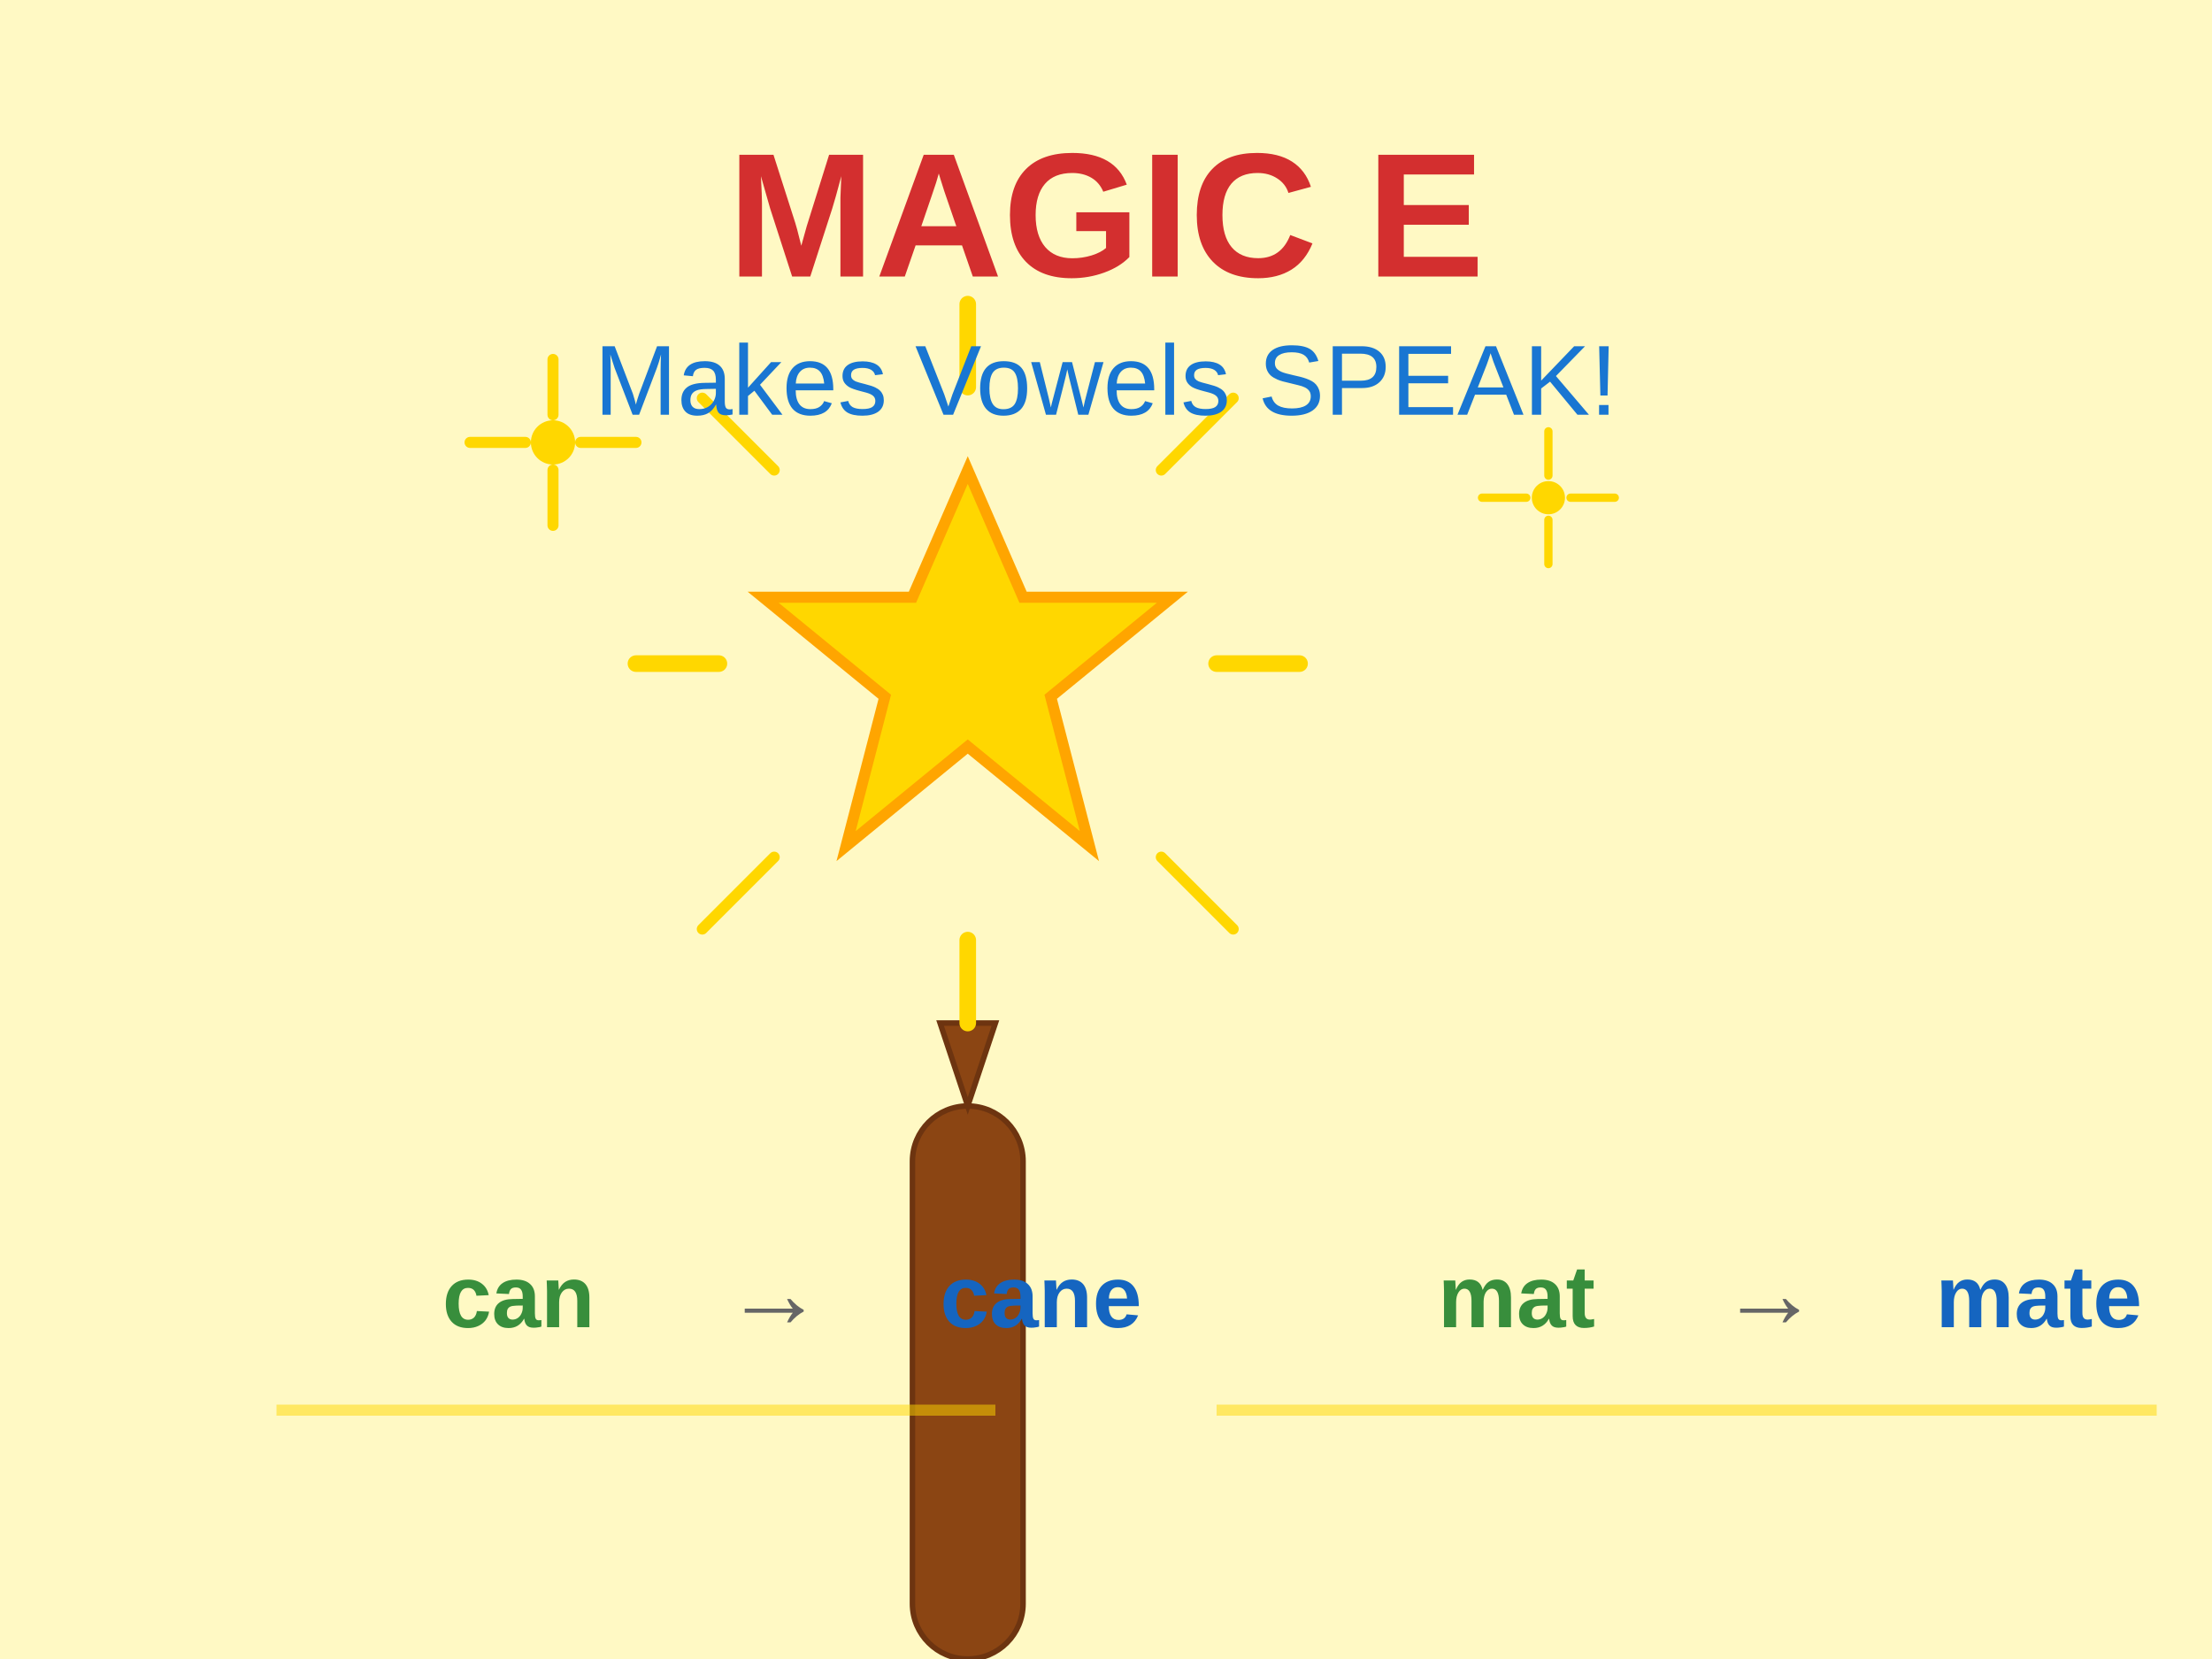
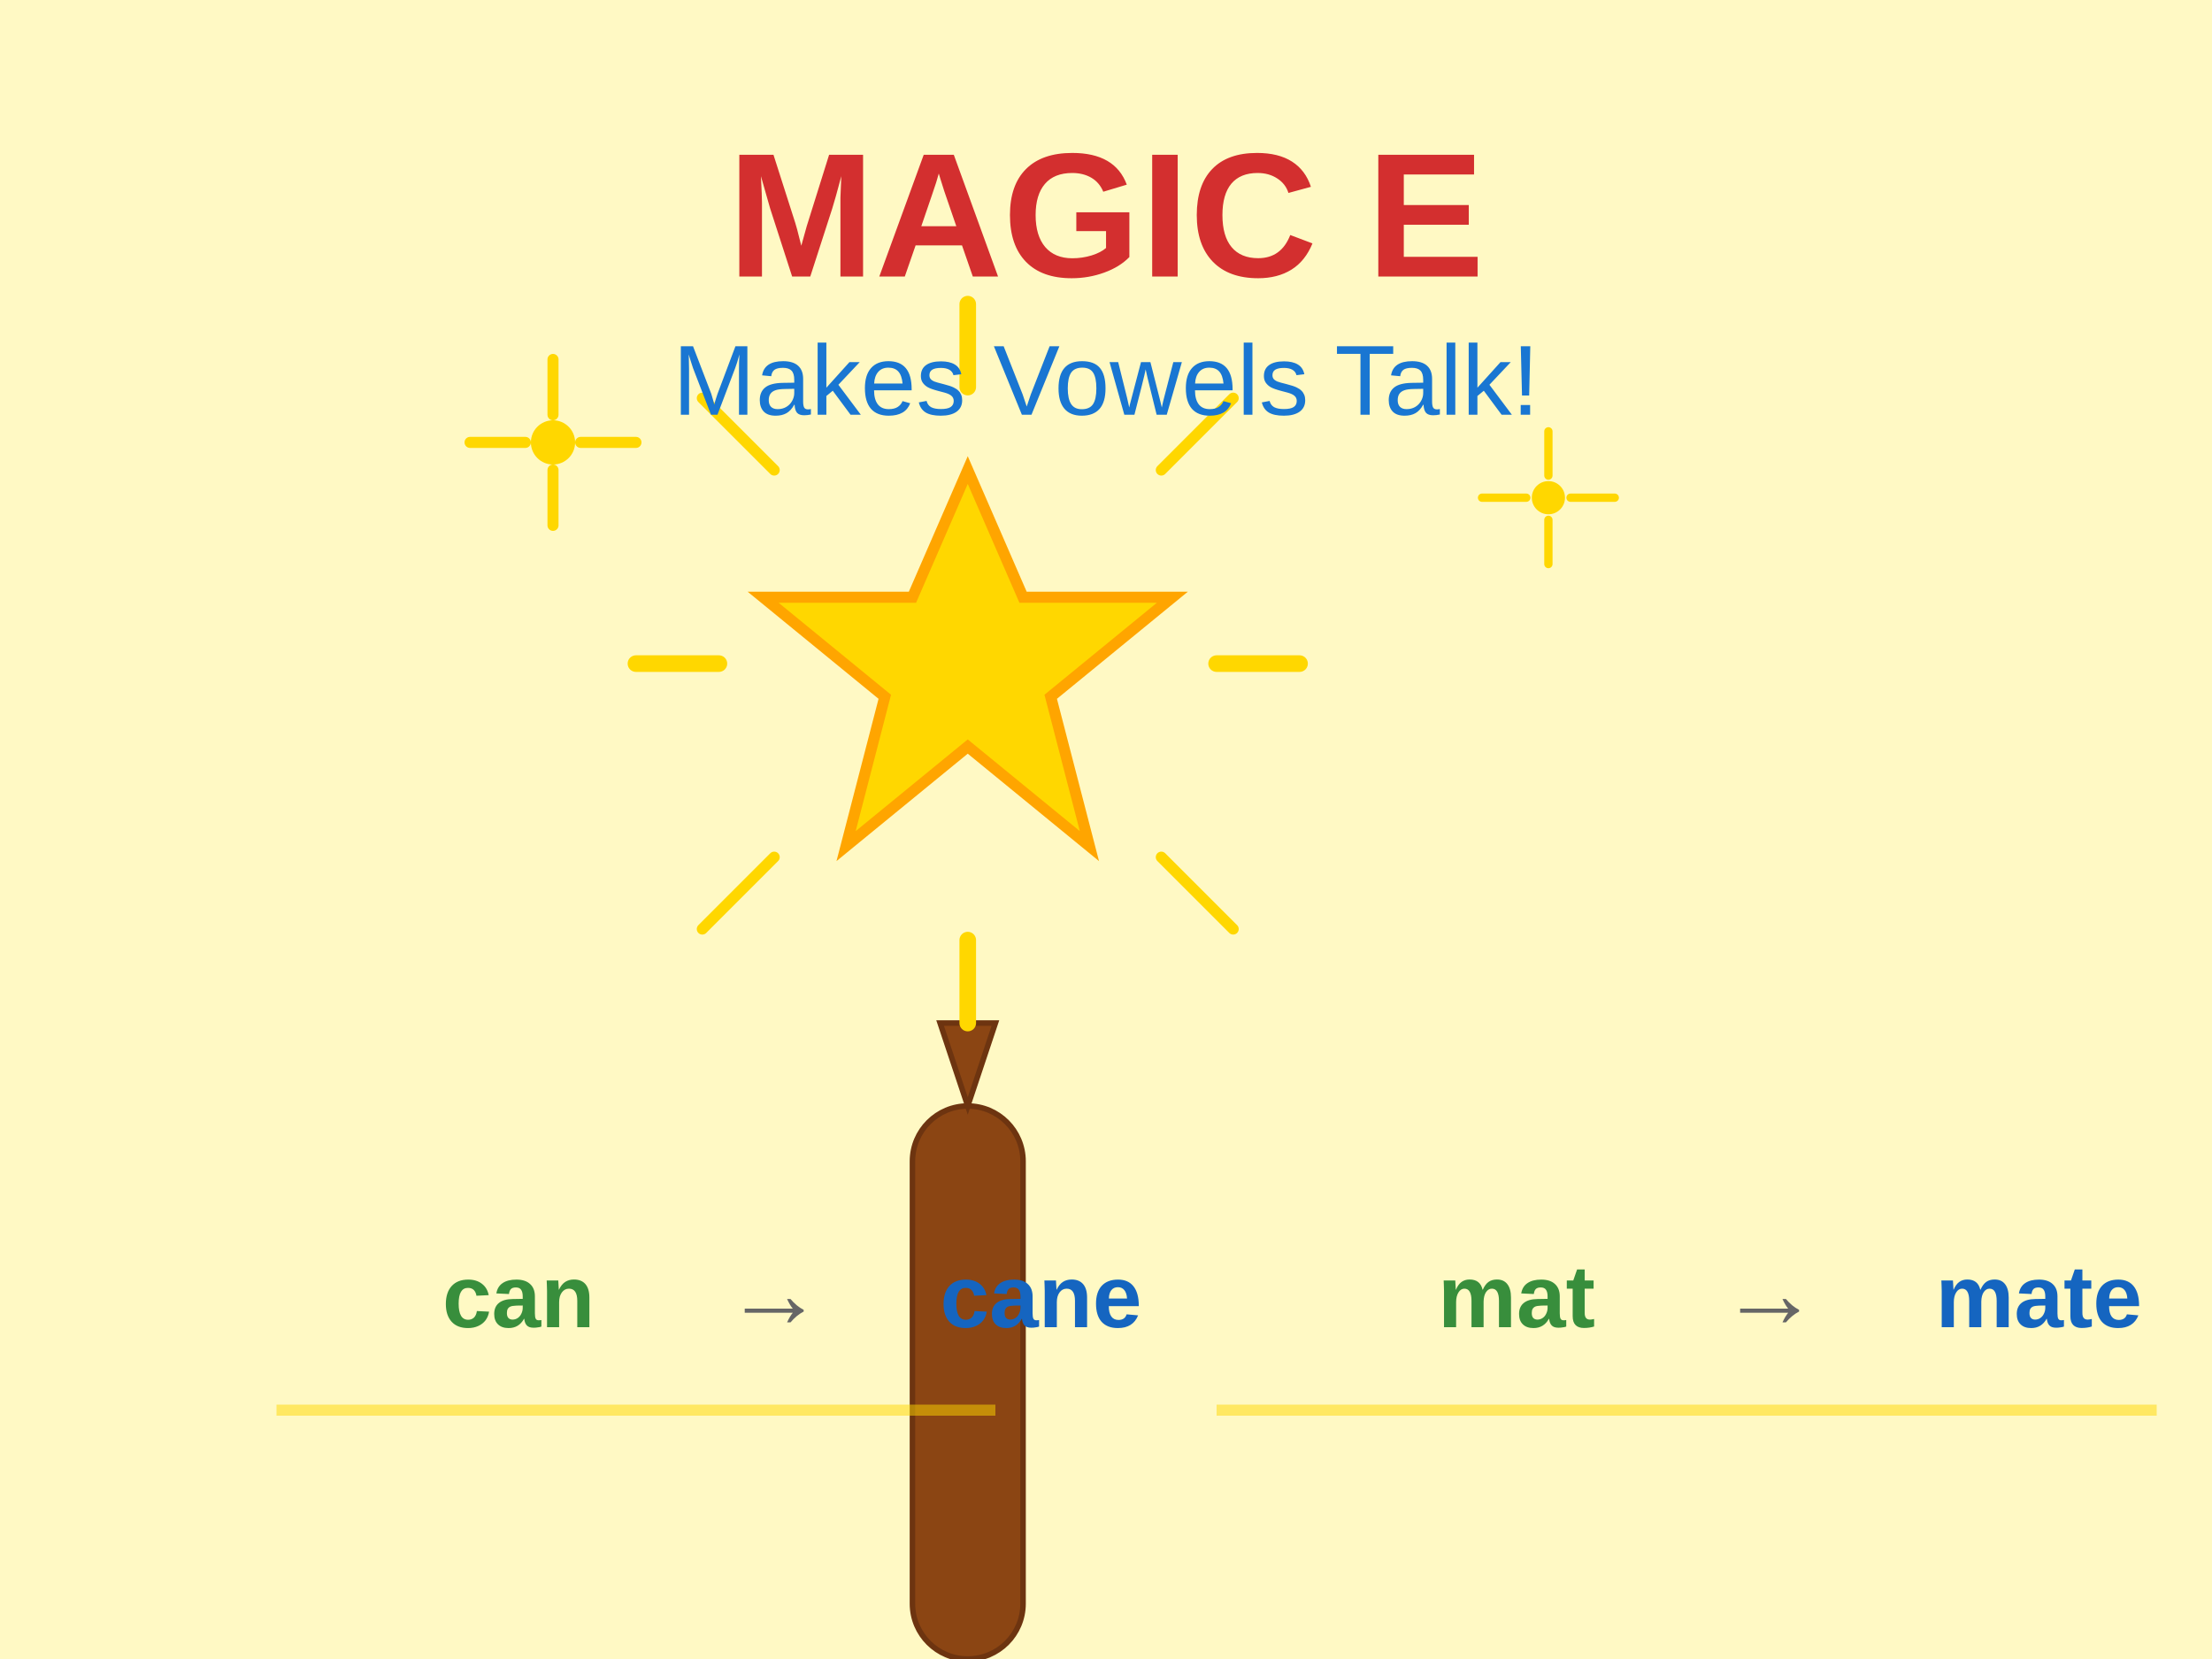
<svg xmlns="http://www.w3.org/2000/svg" width="400" height="300" viewBox="0 0 400 300">
  <defs>
    <style>
      .wand-stick { fill: #8B4513; stroke: #6D3410; stroke-width: 1; }
      .star { fill: #FFD700; stroke: #FFA500; stroke-width: 2; }
      .sparkle { fill: #FFD700; }
      .title { font-size: 32px; font-weight: bold; font-family: Arial, sans-serif; }
      .subtitle { font-size: 18px; font-family: Arial, sans-serif; }
      .example { font-size: 16px; font-family: Arial, sans-serif; font-weight: bold; }
    </style>
  </defs>
  <rect width="400" height="300" fill="#FFF9C4" />
  <rect x="165" y="200" width="20" height="100" class="wand-stick" rx="10" />
  <polygon points="175,200 170,185 180,185" class="wand-stick" />
  <g transform="translate(175, 120)">
    <polygon points="0,-35 10,-12 37,-12 15,6 22,33 0,15 -22,33 -15,6 -37,-12 -10,-12" class="star" />
  </g>
  <g transform="translate(175, 120)">
    <line x1="-60" y1="0" x2="-45" y2="0" stroke="#FFD700" stroke-width="3" stroke-linecap="round" />
    <line x1="45" y1="0" x2="60" y2="0" stroke="#FFD700" stroke-width="3" stroke-linecap="round" />
    <line x1="0" y1="-50" x2="0" y2="-65" stroke="#FFD700" stroke-width="3" stroke-linecap="round" />
    <line x1="0" y1="50" x2="0" y2="65" stroke="#FFD700" stroke-width="3" stroke-linecap="round" />
    <line x1="-35" y1="-35" x2="-48" y2="-48" stroke="#FFD700" stroke-width="2" stroke-linecap="round" />
    <line x1="35" y1="35" x2="48" y2="48" stroke="#FFD700" stroke-width="2" stroke-linecap="round" />
    <line x1="35" y1="-35" x2="48" y2="-48" stroke="#FFD700" stroke-width="2" stroke-linecap="round" />
    <line x1="-35" y1="35" x2="-48" y2="48" stroke="#FFD700" stroke-width="2" stroke-linecap="round" />
  </g>
  <g class="sparkle">
    <circle cx="100" cy="80" r="4" />
    <line x1="95" y1="80" x2="85" y2="80" stroke="#FFD700" stroke-width="2" stroke-linecap="round" />
    <line x1="105" y1="80" x2="115" y2="80" stroke="#FFD700" stroke-width="2" stroke-linecap="round" />
    <line x1="100" y1="75" x2="100" y2="65" stroke="#FFD700" stroke-width="2" stroke-linecap="round" />
    <line x1="100" y1="85" x2="100" y2="95" stroke="#FFD700" stroke-width="2" stroke-linecap="round" />
  </g>
  <g class="sparkle">
    <circle cx="280" cy="90" r="3" />
    <line x1="276" y1="90" x2="268" y2="90" stroke="#FFD700" stroke-width="1.5" stroke-linecap="round" />
    <line x1="284" y1="90" x2="292" y2="90" stroke="#FFD700" stroke-width="1.5" stroke-linecap="round" />
    <line x1="280" y1="86" x2="280" y2="78" stroke="#FFD700" stroke-width="1.5" stroke-linecap="round" />
    <line x1="280" y1="94" x2="280" y2="102" stroke="#FFD700" stroke-width="1.5" stroke-linecap="round" />
  </g>
  <text x="200" y="50" text-anchor="middle" class="title" fill="#D32F2F">
    MAGIC E
  </text>
  <text x="200" y="75" text-anchor="middle" class="subtitle" fill="#1976D2">
-     Makes Vowels SPEAK!
+     Makes Vowels Talk!
  </text>
  <text x="80" y="240" class="example" fill="#388E3C">can</text>
  <text x="140" y="240" text-anchor="middle" fill="#666" font-size="18">→</text>
  <text x="170" y="240" class="example" fill="#1565C0">cane</text>
  <text x="260" y="240" class="example" fill="#388E3C">mat</text>
  <text x="320" y="240" text-anchor="middle" fill="#666" font-size="18">→</text>
  <text x="350" y="240" class="example" fill="#1565C0">mate</text>
  <line x1="50" y1="255" x2="180" y2="255" stroke="#FFD700" stroke-width="2" opacity="0.5" />
  <line x1="220" y1="255" x2="390" y2="255" stroke="#FFD700" stroke-width="2" opacity="0.5" />
</svg>
